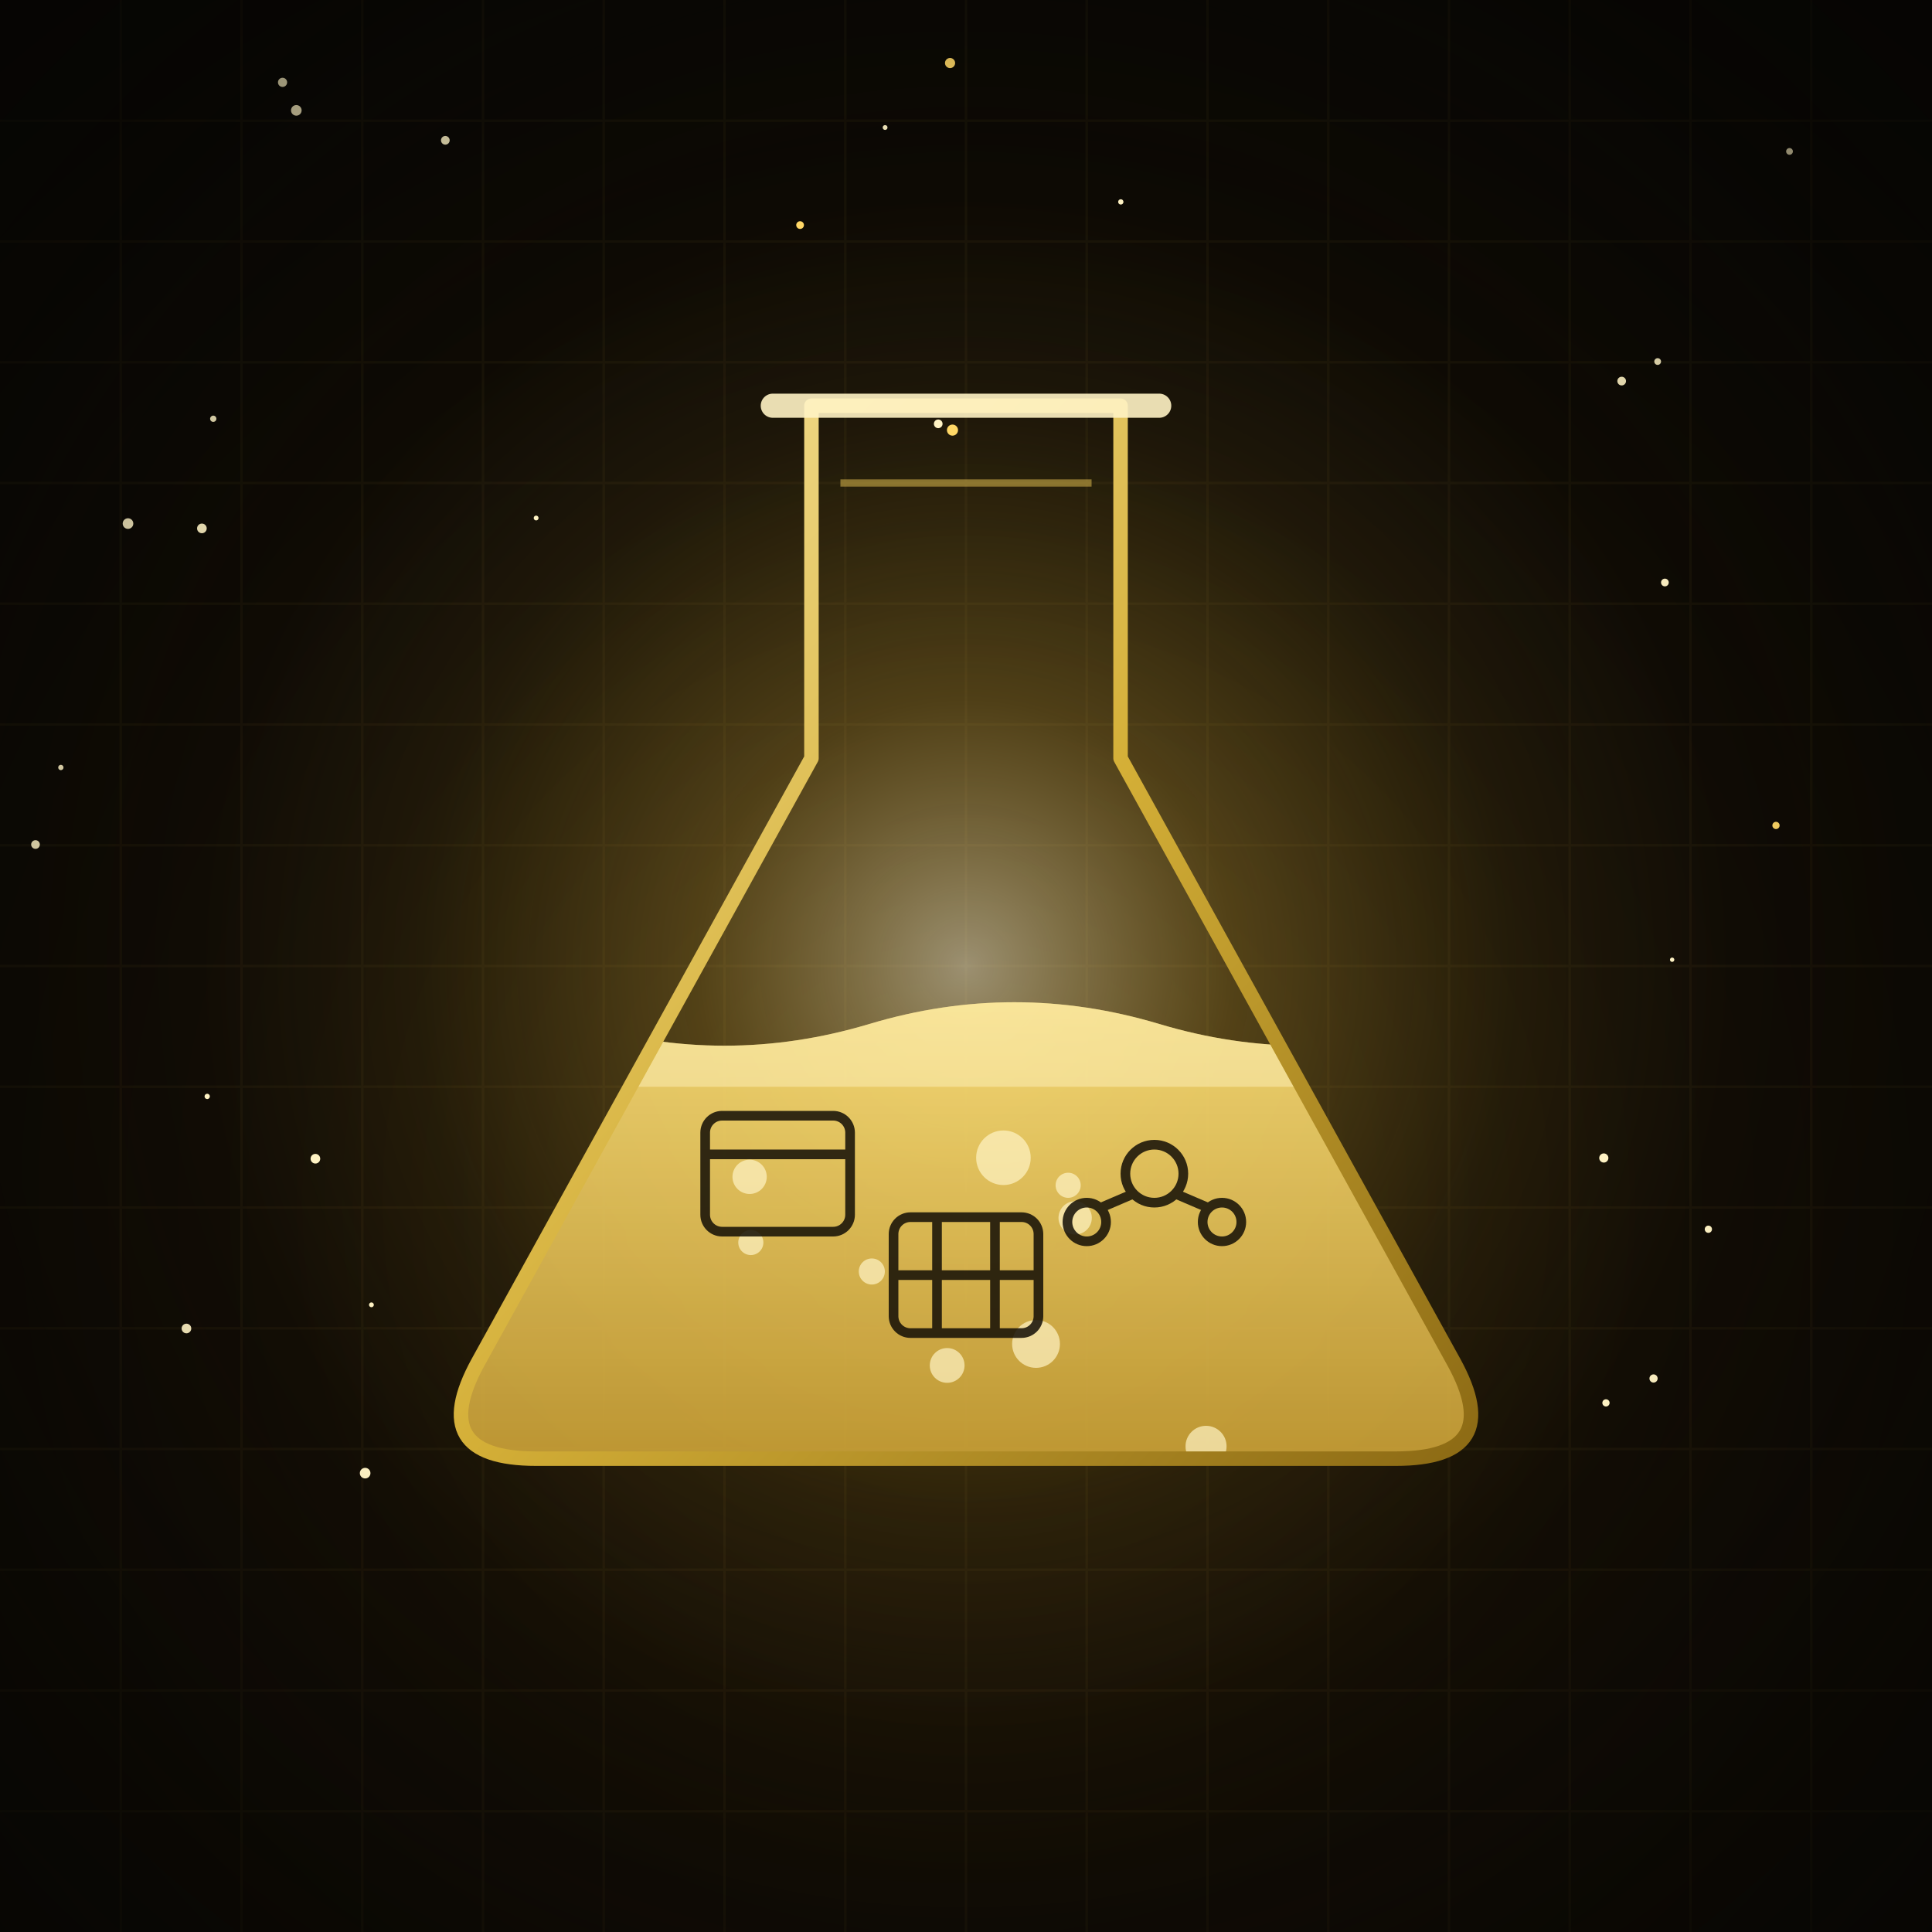
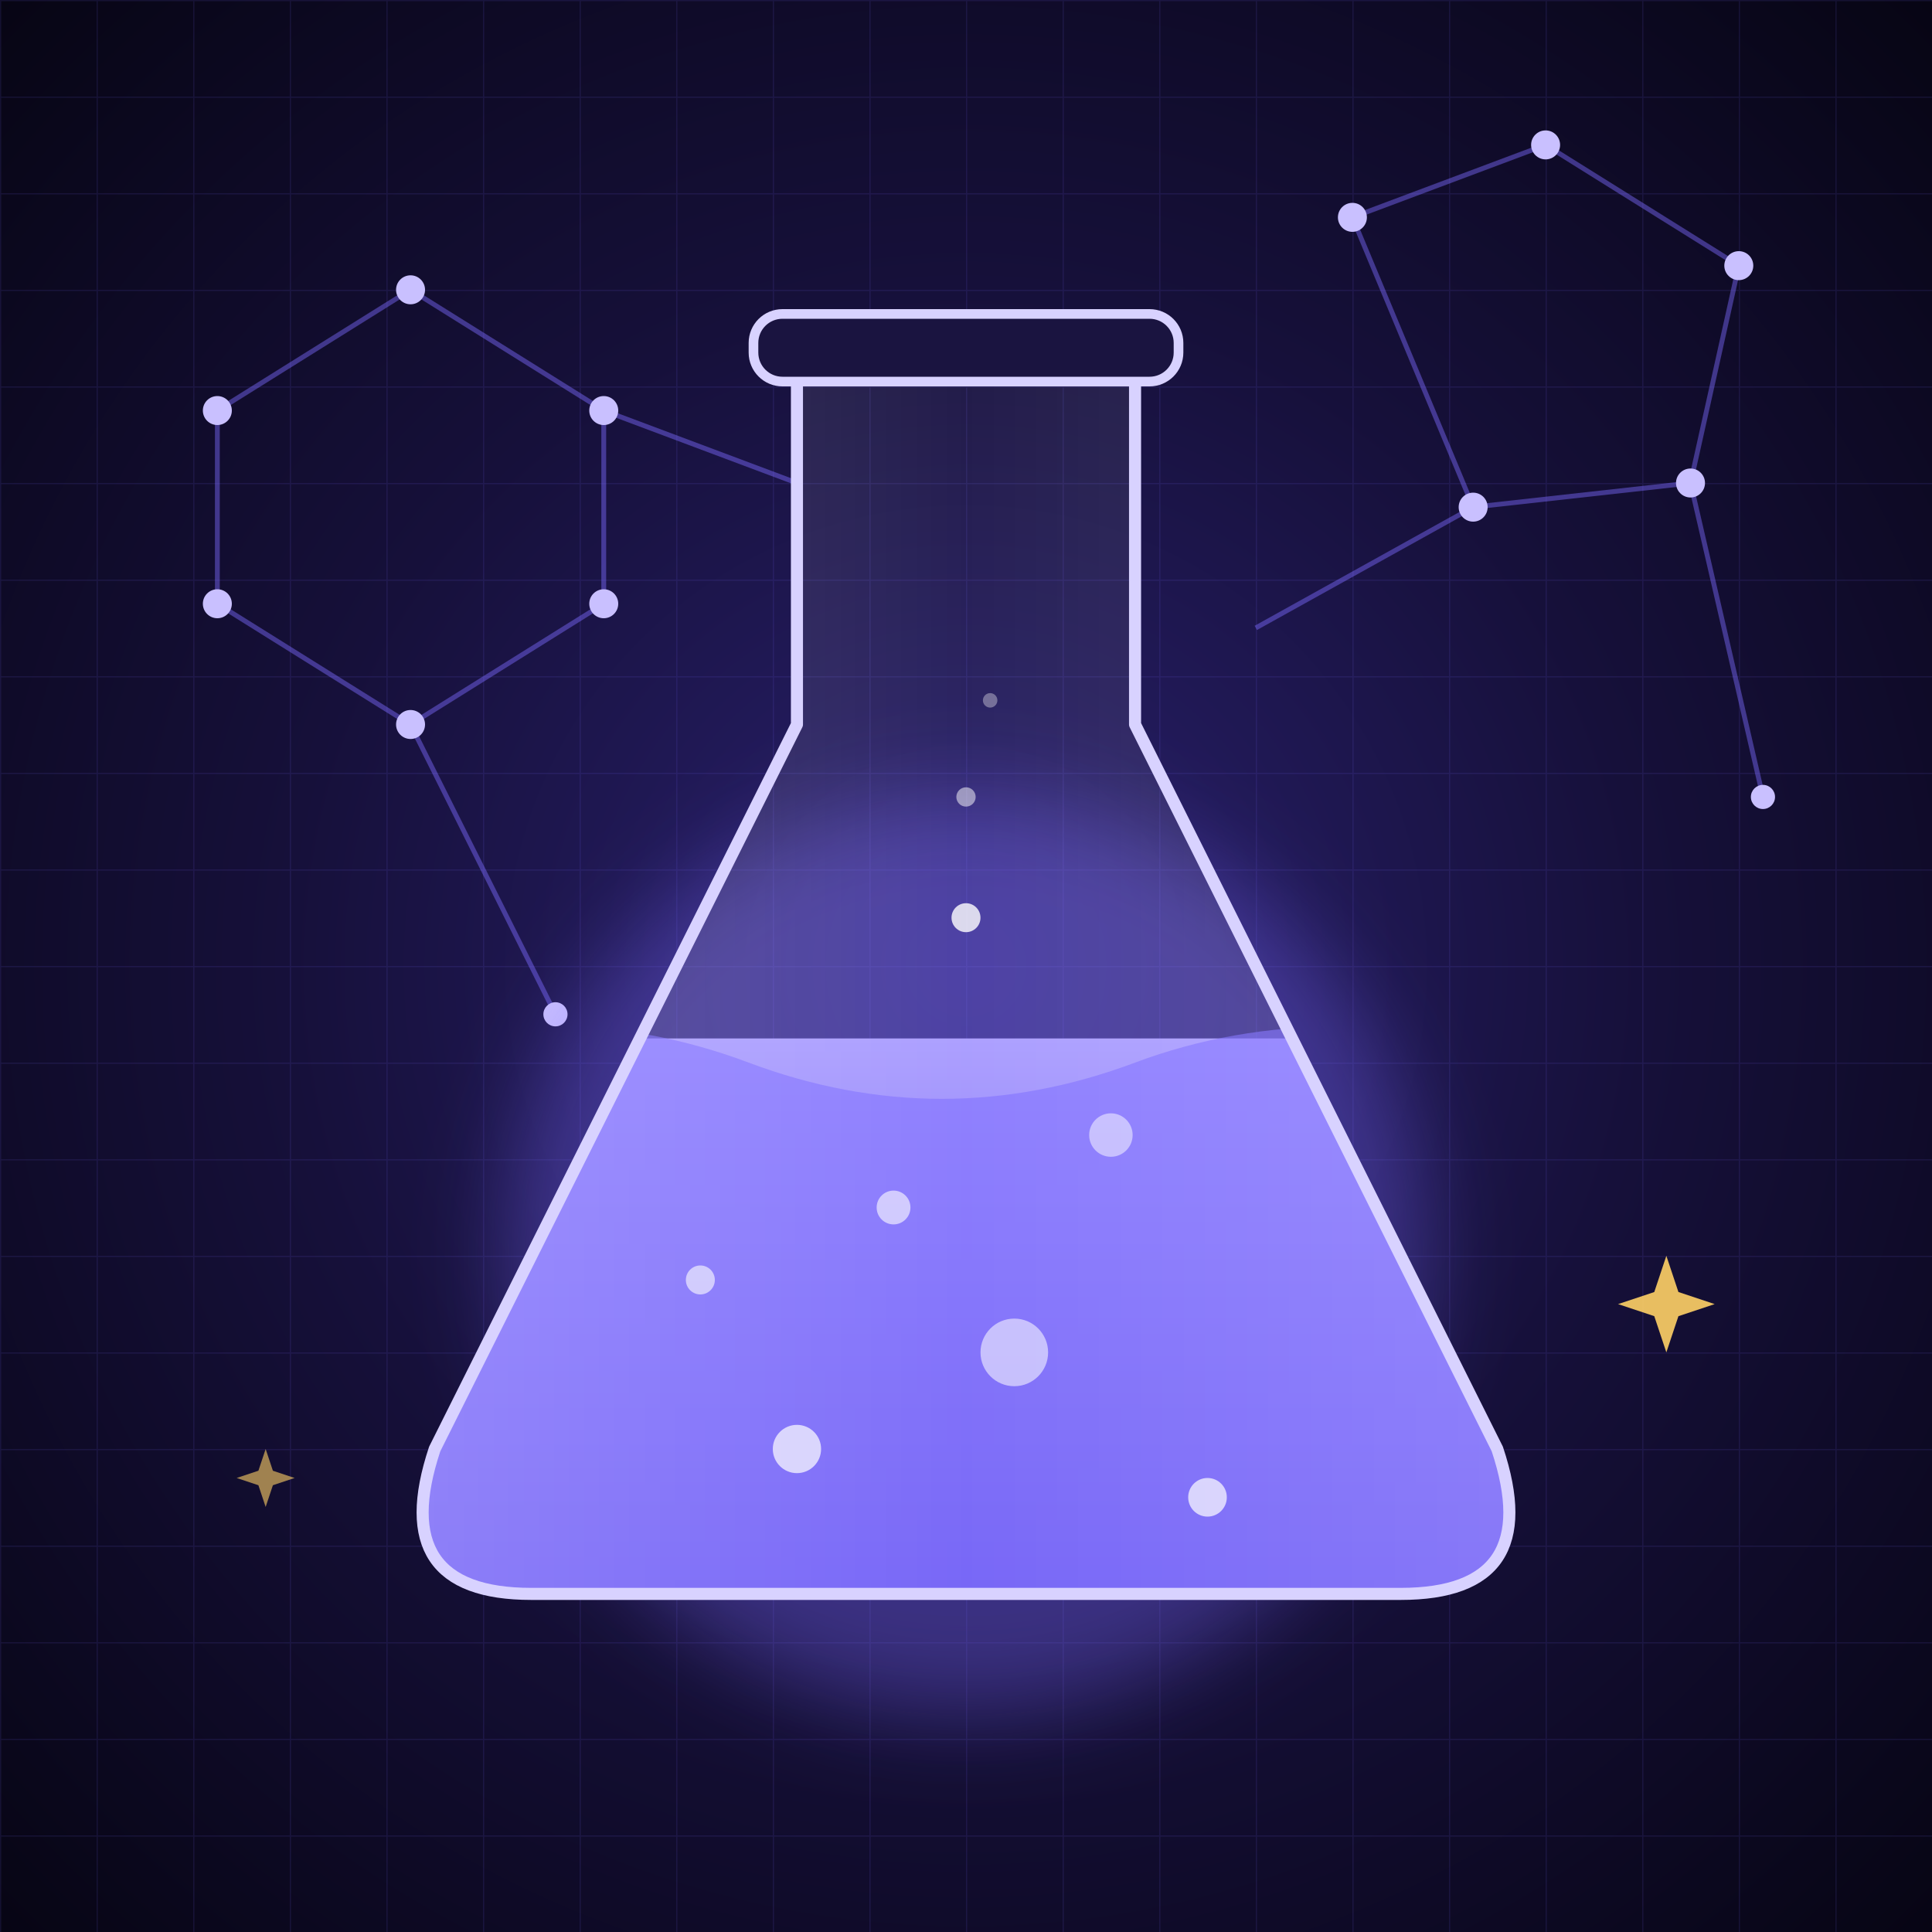
- <svg xmlns="http://www.w3.org/2000/svg" viewBox="0 0 800 800" width="800" height="800" aria-hidden="true">
+ <svg xmlns="http://www.w3.org/2000/svg" viewBox="0 0 800 800" role="img" aria-label="Bölüm 5 — Laboratuvar">
  <defs>
-     <radialGradient id="bg" cx=".5" cy=".62" r=".78">
-       <stop offset="0" stop-color="#2a1e07" />
-       <stop offset=".45" stop-color="#120d05" />
-       <stop offset="1" stop-color="#060503" />
+     <radialGradient id="bg" cx="50%" cy="50%" r="70%">
+       <stop offset="0" stop-color="#2a2170" />
+       <stop offset=".5" stop-color="#16103a" />
+       <stop offset="1" stop-color="#070514" />
    </radialGradient>
-     <radialGradient id="soft">
-       <stop offset="0" stop-color="#fff3c4" stop-opacity=".85" />
-       <stop offset=".5" stop-color="#f5d76e" stop-opacity=".3" />
-       <stop offset="1" stop-color="#f5d76e" stop-opacity="0" />
-     </radialGradient>
-     <radialGradient id="halo">
-       <stop offset="0" stop-color="#fff2c8" stop-opacity=".55" />
-       <stop offset=".35" stop-color="#e9bf48" stop-opacity=".26" />
-       <stop offset=".72" stop-color="#d4af37" stop-opacity=".07" />
-       <stop offset="1" stop-color="#d4af37" stop-opacity="0" />
-     </radialGradient>
-     <radialGradient id="vig" cx=".5" cy=".5" r=".72">
-       <stop offset=".55" stop-color="#060503" stop-opacity="0" />
-       <stop offset="1" stop-color="#060503" stop-opacity=".72" />
-     </radialGradient>
-     <linearGradient id="gold" x1="0" y1="0" x2="1" y2="1">
-       <stop offset="0" stop-color="#fbe9a6" />
-       <stop offset=".5" stop-color="#d4af37" />
-       <stop offset="1" stop-color="#8c6a14" />
+     <linearGradient id="liquid" x1="0" y1="0" x2="0" y2="1">
+       <stop offset="0" stop-color="#a99cff" />
+       <stop offset="1" stop-color="#5b48e6" />
    </linearGradient>
-     <linearGradient id="floor" x1="0" y1="0" x2="0" y2="1">
-       <stop offset="0" stop-color="#d4af37" stop-opacity="0" />
-       <stop offset="1" stop-color="#d4af37" stop-opacity=".16" />
+     <linearGradient id="glass" x1="0" y1="0" x2="1" y2="0">
+       <stop offset="0" stop-color="#fff" stop-opacity=".18" />
+       <stop offset=".5" stop-color="#fff" stop-opacity=".04" />
+       <stop offset="1" stop-color="#fff" stop-opacity=".14" />
    </linearGradient>
-     <linearGradient id="liq" x1="0" y1="0" x2="0" y2="1">
-       <stop offset="0" stop-color="#ffe27a" />
-       <stop offset="1" stop-color="#b8891c" />
-     </linearGradient>
-     <clipPath id="inFlask">
-       <path d="M336 168h128v146l138 250q22 40-24 40H222q-46 0-24-40l138-250Z" />
+     <filter id="glow" x="-50%" y="-50%" width="200%" height="200%">
+       <feGaussianBlur stdDeviation="18" />
+     </filter>
+     <pattern id="grid" width="40" height="40" patternUnits="userSpaceOnUse">
+       <path d="M40 0H0V40" fill="none" stroke="#7c6bff" stroke-opacity=".12" />
+     </pattern>
+     <clipPath id="flask">
+       <path d="M330 150 H470 V300 L620 600 Q640 660 580 660 H220 Q160 660 180 600 L330 300 Z" />
    </clipPath>
  </defs>
-   <style>
- .tw{animation:tw 3s ease-in-out infinite alternate}
- .breathe{transform-box:fill-box;transform-origin:center;animation:breathe 5s ease-in-out infinite alternate}
- @keyframes tw{from{opacity:.18}to{opacity:1}}
- @keyframes breathe{from{opacity:.72;transform:scale(.96)}to{opacity:1;transform:scale(1.05)}}
- .bub{animation-name:bub;animation-timing-function:ease-in;animation-iteration-count:infinite}
- .wave{animation:wave 5s ease-in-out infinite alternate}
- @keyframes bub{0%{transform:translateY(30px);opacity:0}14%{opacity:.8}100%{transform:translateY(-150px);opacity:0}}
- @keyframes wave{from{transform:translateX(-14px)}to{transform:translateX(14px)}}</style>
  <rect width="800" height="800" fill="url(#bg)" />
-   <g fill="none" stroke="#d4af37" stroke-width="1" opacity=".05">
-     <path d="M50 0V800" />
-     <path d="M100 0V800" />
-     <path d="M150 0V800" />
-     <path d="M200 0V800" />
-     <path d="M250 0V800" />
-     <path d="M300 0V800" />
-     <path d="M350 0V800" />
-     <path d="M400 0V800" />
-     <path d="M450 0V800" />
-     <path d="M500 0V800" />
-     <path d="M550 0V800" />
-     <path d="M600 0V800" />
-     <path d="M650 0V800" />
-     <path d="M700 0V800" />
-     <path d="M750 0V800" />
-     <path d="M0 50H800" />
-     <path d="M0 100H800" />
-     <path d="M0 150H800" />
-     <path d="M0 200H800" />
-     <path d="M0 250H800" />
-     <path d="M0 300H800" />
-     <path d="M0 350H800" />
-     <path d="M0 400H800" />
-     <path d="M0 450H800" />
-     <path d="M0 500H800" />
-     <path d="M0 550H800" />
-     <path d="M0 600H800" />
-     <path d="M0 650H800" />
-     <path d="M0 700H800" />
-     <path d="M0 750H800" />
+   <rect width="800" height="800" fill="url(#grid)" />
+   <g stroke="#7c6bff" stroke-opacity=".45" stroke-width="2" fill="none">
+     <path d="M90 170 L170 120 L250 170 L250 250 L170 300 L90 250 Z" />
+     <path d="M560 90 L640 60 L720 110 L700 200 L610 210 Z" />
+     <line x1="250" y1="170" x2="330" y2="200" />
+     <line x1="610" y1="210" x2="520" y2="260" />
+     <line x1="170" y1="300" x2="230" y2="420" />
+     <line x1="700" y1="200" x2="730" y2="330" />
  </g>
-   <g transform="translate(400 400)">
-     <circle class="breathe" r="320" fill="url(#halo)" />
+   <g fill="#c9c0ff">
+     <circle cx="90" cy="170" r="6" />
+     <circle cx="170" cy="120" r="6" />
+     <circle cx="250" cy="170" r="6" />
+     <circle cx="250" cy="250" r="6" />
+     <circle cx="170" cy="300" r="6" />
+     <circle cx="90" cy="250" r="6" />
+     <circle cx="560" cy="90" r="6" />
+     <circle cx="640" cy="60" r="6" />
+     <circle cx="720" cy="110" r="6" />
+     <circle cx="700" cy="200" r="6" />
+     <circle cx="610" cy="210" r="6" />
+     <circle cx="730" cy="330" r="5" />
+     <circle cx="230" cy="420" r="5" />
  </g>
-   <g clip-path="url(#inFlask)">
-     <path d="M120 424q60 -18 120 0t120 0t120 0t120 0t120 0V680H120Z" fill="url(#liq)" opacity=".9" />
-     <path class="wave" d="M120 424q60 -18 120 0t120 0t120 0t120 0t120 0v26H120Z" fill="#fff3c4" opacity=".45" />
-     <circle class="bub" cx="361" cy="526.5" r="5.4" fill="#fff3c4" opacity=".7" style="animation-duration:4.3s;animation-delay:-1.4s" />
-     <circle class="bub" cx="310.9" cy="514.5" r="5.2" fill="#fff3c4" opacity=".7" style="animation-duration:4.1s;animation-delay:-1.3s" />
-     <circle class="bub" cx="445.2" cy="504.3" r="6.9" fill="#fff3c4" opacity=".7" style="animation-duration:4.3s;animation-delay:-2.8s" />
-     <circle class="bub" cx="415.5" cy="479.4" r="11.3" fill="#fff3c4" opacity=".7" style="animation-duration:3.4s;animation-delay:-1.9s" />
-     <circle class="bub" cx="392.2" cy="565.4" r="7.2" fill="#fff3c4" opacity=".7" style="animation-duration:3.4s;animation-delay:-2.8s" />
-     <circle class="bub" cx="429" cy="556.5" r="9.9" fill="#fff3c4" opacity=".7" style="animation-duration:4.8s;animation-delay:-1.9s" />
-     <circle class="bub" cx="499.4" cy="598.9" r="8.5" fill="#fff3c4" opacity=".7" style="animation-duration:5.4s;animation-delay:-0.8s" />
-     <circle class="bub" cx="310.4" cy="487.3" r="7.1" fill="#fff3c4" opacity=".7" style="animation-duration:5.2s;animation-delay:-5s" />
-     <circle class="bub" cx="442.3" cy="490.8" r="5.2" fill="#fff3c4" opacity=".7" style="animation-duration:5s;animation-delay:-3.9s" />
-     <g opacity=".85">
-       <g transform="translate(322 486) scale(1)" fill="none" stroke="#120d05" stroke-width="4">
-         <rect x="-30" y="-24" width="60" height="48" rx="7" />
-         <path d="M-30 -8h60" />
-       </g>
-       <g transform="translate(400 528) scale(1)" fill="none" stroke="#120d05" stroke-width="4">
-         <rect x="-30" y="-24" width="60" height="48" rx="7" />
-         <path d="M-12 -24v48M12 -24v48M-30 0h60" />
-       </g>
-       <g transform="translate(478 486) scale(1)" fill="none" stroke="#120d05" stroke-width="4">
-         <circle r="12" />
-         <circle cx="-28" cy="20" r="8" />
-         <circle cx="28" cy="20" r="8" />
-         <path d="M-8 8l-14 6M8 8l14 6" />
-       </g>
+   <circle cx="400" cy="520" r="190" fill="#7c6bff" opacity=".35" filter="url(#glow)" />
+   <g clip-path="url(#flask)">
+     <rect x="150" y="430" width="500" height="260" fill="url(#liquid)" />
+     <path d="M150 440 Q230 410 310 440 T470 440 T650 440 V700 H150 Z" fill="#7c6bff" opacity=".6" />
+     <g fill="#fff">
+       <circle cx="330" cy="600" r="10" opacity=".7" />
+       <circle cx="420" cy="560" r="14" opacity=".55" />
+       <circle cx="500" cy="620" r="8" opacity=".7" />
+       <circle cx="370" cy="500" r="7" opacity=".6" />
+       <circle cx="460" cy="470" r="9" opacity=".5" />
+       <circle cx="290" cy="530" r="6" opacity=".6" />
    </g>
  </g>
-   <path d="M336 168h128v146l138 250q22 40-24 40H222q-46 0-24-40l138-250Z" fill="none" stroke="url(#gold)" stroke-width="6" stroke-linejoin="round" />
-   <path d="M320 168h160" stroke="#fff3c4" stroke-width="10" stroke-linecap="round" opacity=".9" />
-   <path d="M348 200h104" stroke="#e9c552" stroke-width="3" opacity=".5" />
-   <circle class="tw" cx="88.3" cy="173.4" r="1.3" fill="#fff3c4" style="animation-duration:3.6s;animation-delay:-0.7s" />
-   <circle class="tw" cx="222" cy="214.5" r="1" fill="#fff3c4" style="animation-duration:4.6s;animation-delay:-2.9s" />
-   <circle class="tw" cx="53" cy="216.8" r="2.2" fill="#fff3c4" style="animation-duration:2.8s;animation-delay:-2s" />
-   <circle class="tw" cx="366.5" cy="52.8" r="1" fill="#fff3c4" style="animation-duration:3s;animation-delay:-3.6s" />
-   <circle class="tw" cx="331.3" cy="93.2" r="1.6" fill="#ffd766" style="animation-duration:3.1s;animation-delay:-1.3s" />
-   <circle class="tw" cx="77.2" cy="550.1" r="2" fill="#fff3c4" style="animation-duration:3.4s;animation-delay:-2.7s" />
-   <circle class="tw" cx="394.4" cy="178.1" r="2.3" fill="#ffd766" style="animation-duration:3.7s;animation-delay:-2.8s" />
-   <circle class="tw" cx="692.4" cy="397.4" r="0.9" fill="#fff3c4" style="animation-duration:4.5s;animation-delay:-4.7s" />
-   <circle class="tw" cx="689.4" cy="241.2" r="1.6" fill="#fff3c4" style="animation-duration:3.9s;animation-delay:-1.1s" />
-   <circle class="tw" cx="83.6" cy="218.8" r="2" fill="#fff3c4" style="animation-duration:2.8s;animation-delay:-4.8s" />
-   <circle class="tw" cx="686.4" cy="149.7" r="1.4" fill="#fff3c4" style="animation-duration:4.6s;animation-delay:-4.2s" />
-   <circle class="tw" cx="153.8" cy="540.3" r="1" fill="#fff3c4" style="animation-duration:3.5s;animation-delay:-0.8s" />
-   <circle class="tw" cx="393.4" cy="26.1" r="2.1" fill="#ffd766" style="animation-duration:4.5s;animation-delay:-4.4s" />
-   <circle class="tw" cx="735.4" cy="341.8" r="1.5" fill="#ffd766" style="animation-duration:2.6s;animation-delay:-4.4s" />
-   <circle class="tw" cx="122.7" cy="45.7" r="2.2" fill="#fff3c4" style="animation-duration:2.7s;animation-delay:-4.2s" />
-   <circle class="tw" cx="664.1" cy="479.5" r="1.9" fill="#fff3c4" style="animation-duration:2.7s;animation-delay:-4.4s" />
-   <circle class="tw" cx="707.4" cy="509" r="1.5" fill="#fff3c4" style="animation-duration:2.8s;animation-delay:-3.6s" />
-   <circle class="tw" cx="388.5" cy="175.5" r="1.8" fill="#fff3c4" style="animation-duration:2.8s;animation-delay:-1.3s" />
-   <circle class="tw" cx="464.1" cy="83.6" r="1.1" fill="#fff3c4" style="animation-duration:3.6s;animation-delay:-1.1s" />
-   <circle class="tw" cx="130.6" cy="479.8" r="2" fill="#fff3c4" style="animation-duration:3s;animation-delay:-4.8s" />
-   <circle class="tw" cx="184.4" cy="58.1" r="1.8" fill="#fff3c4" style="animation-duration:2.5s;animation-delay:-3.4s" />
-   <circle class="tw" cx="665" cy="580.9" r="1.5" fill="#fff3c4" style="animation-duration:2.3s;animation-delay:-2.3s" />
-   <circle class="tw" cx="25.2" cy="317.8" r="1.1" fill="#fff3c4" style="animation-duration:3.5s;animation-delay:-1.1s" />
-   <circle class="tw" cx="117" cy="34.1" r="1.9" fill="#fff3c4" style="animation-duration:4.6s;animation-delay:-0.5s" />
-   <circle class="tw" cx="741" cy="62.7" r="1.4" fill="#fff3c4" style="animation-duration:2.4s;animation-delay:-0.1s" />
-   <circle class="tw" cx="151.2" cy="610" r="2.2" fill="#fff3c4" style="animation-duration:4.9s;animation-delay:-0.1s" />
-   <circle class="tw" cx="85.8" cy="454" r="1.1" fill="#fff3c4" style="animation-duration:4.1s;animation-delay:-1.4s" />
-   <circle class="tw" cx="684.7" cy="570.8" r="1.7" fill="#fff3c4" style="animation-duration:4.2s;animation-delay:-1.5s" />
-   <circle class="tw" cx="671.5" cy="157.8" r="1.8" fill="#fff3c4" style="animation-duration:4s;animation-delay:-3.5s" />
-   <circle class="tw" cx="14.7" cy="349.7" r="1.8" fill="#fff3c4" style="animation-duration:3.6s;animation-delay:-0.2s" />
-   <rect width="800" height="800" fill="url(#vig)" />
+   <path d="M330 150 H470 V300 L620 600 Q640 660 580 660 H220 Q160 660 180 600 L330 300 Z" fill="url(#glass)" stroke="#d8d2ff" stroke-width="5" stroke-linejoin="round" />
+   <rect x="312" y="130" width="176" height="28" rx="12" fill="#1a1440" stroke="#d8d2ff" stroke-width="4" />
+   <g fill="#fff">
+     <circle cx="400" cy="380" r="6" opacity=".8" />
+     <circle cx="400" cy="330" r="4" opacity=".5" />
+     <circle cx="410" cy="290" r="3" opacity=".35" />
+   </g>
+   <g fill="#ffd166">
+     <path d="M690 520 l5 15 15 5 -15 5 -5 15 -5 -15 -15 -5 15 -5z" opacity=".9" />
+     <path d="M110 600 l3 9 9 3 -9 3 -3 9 -3 -9 -9 -3 9 -3z" opacity=".6" />
+   </g>
</svg>
